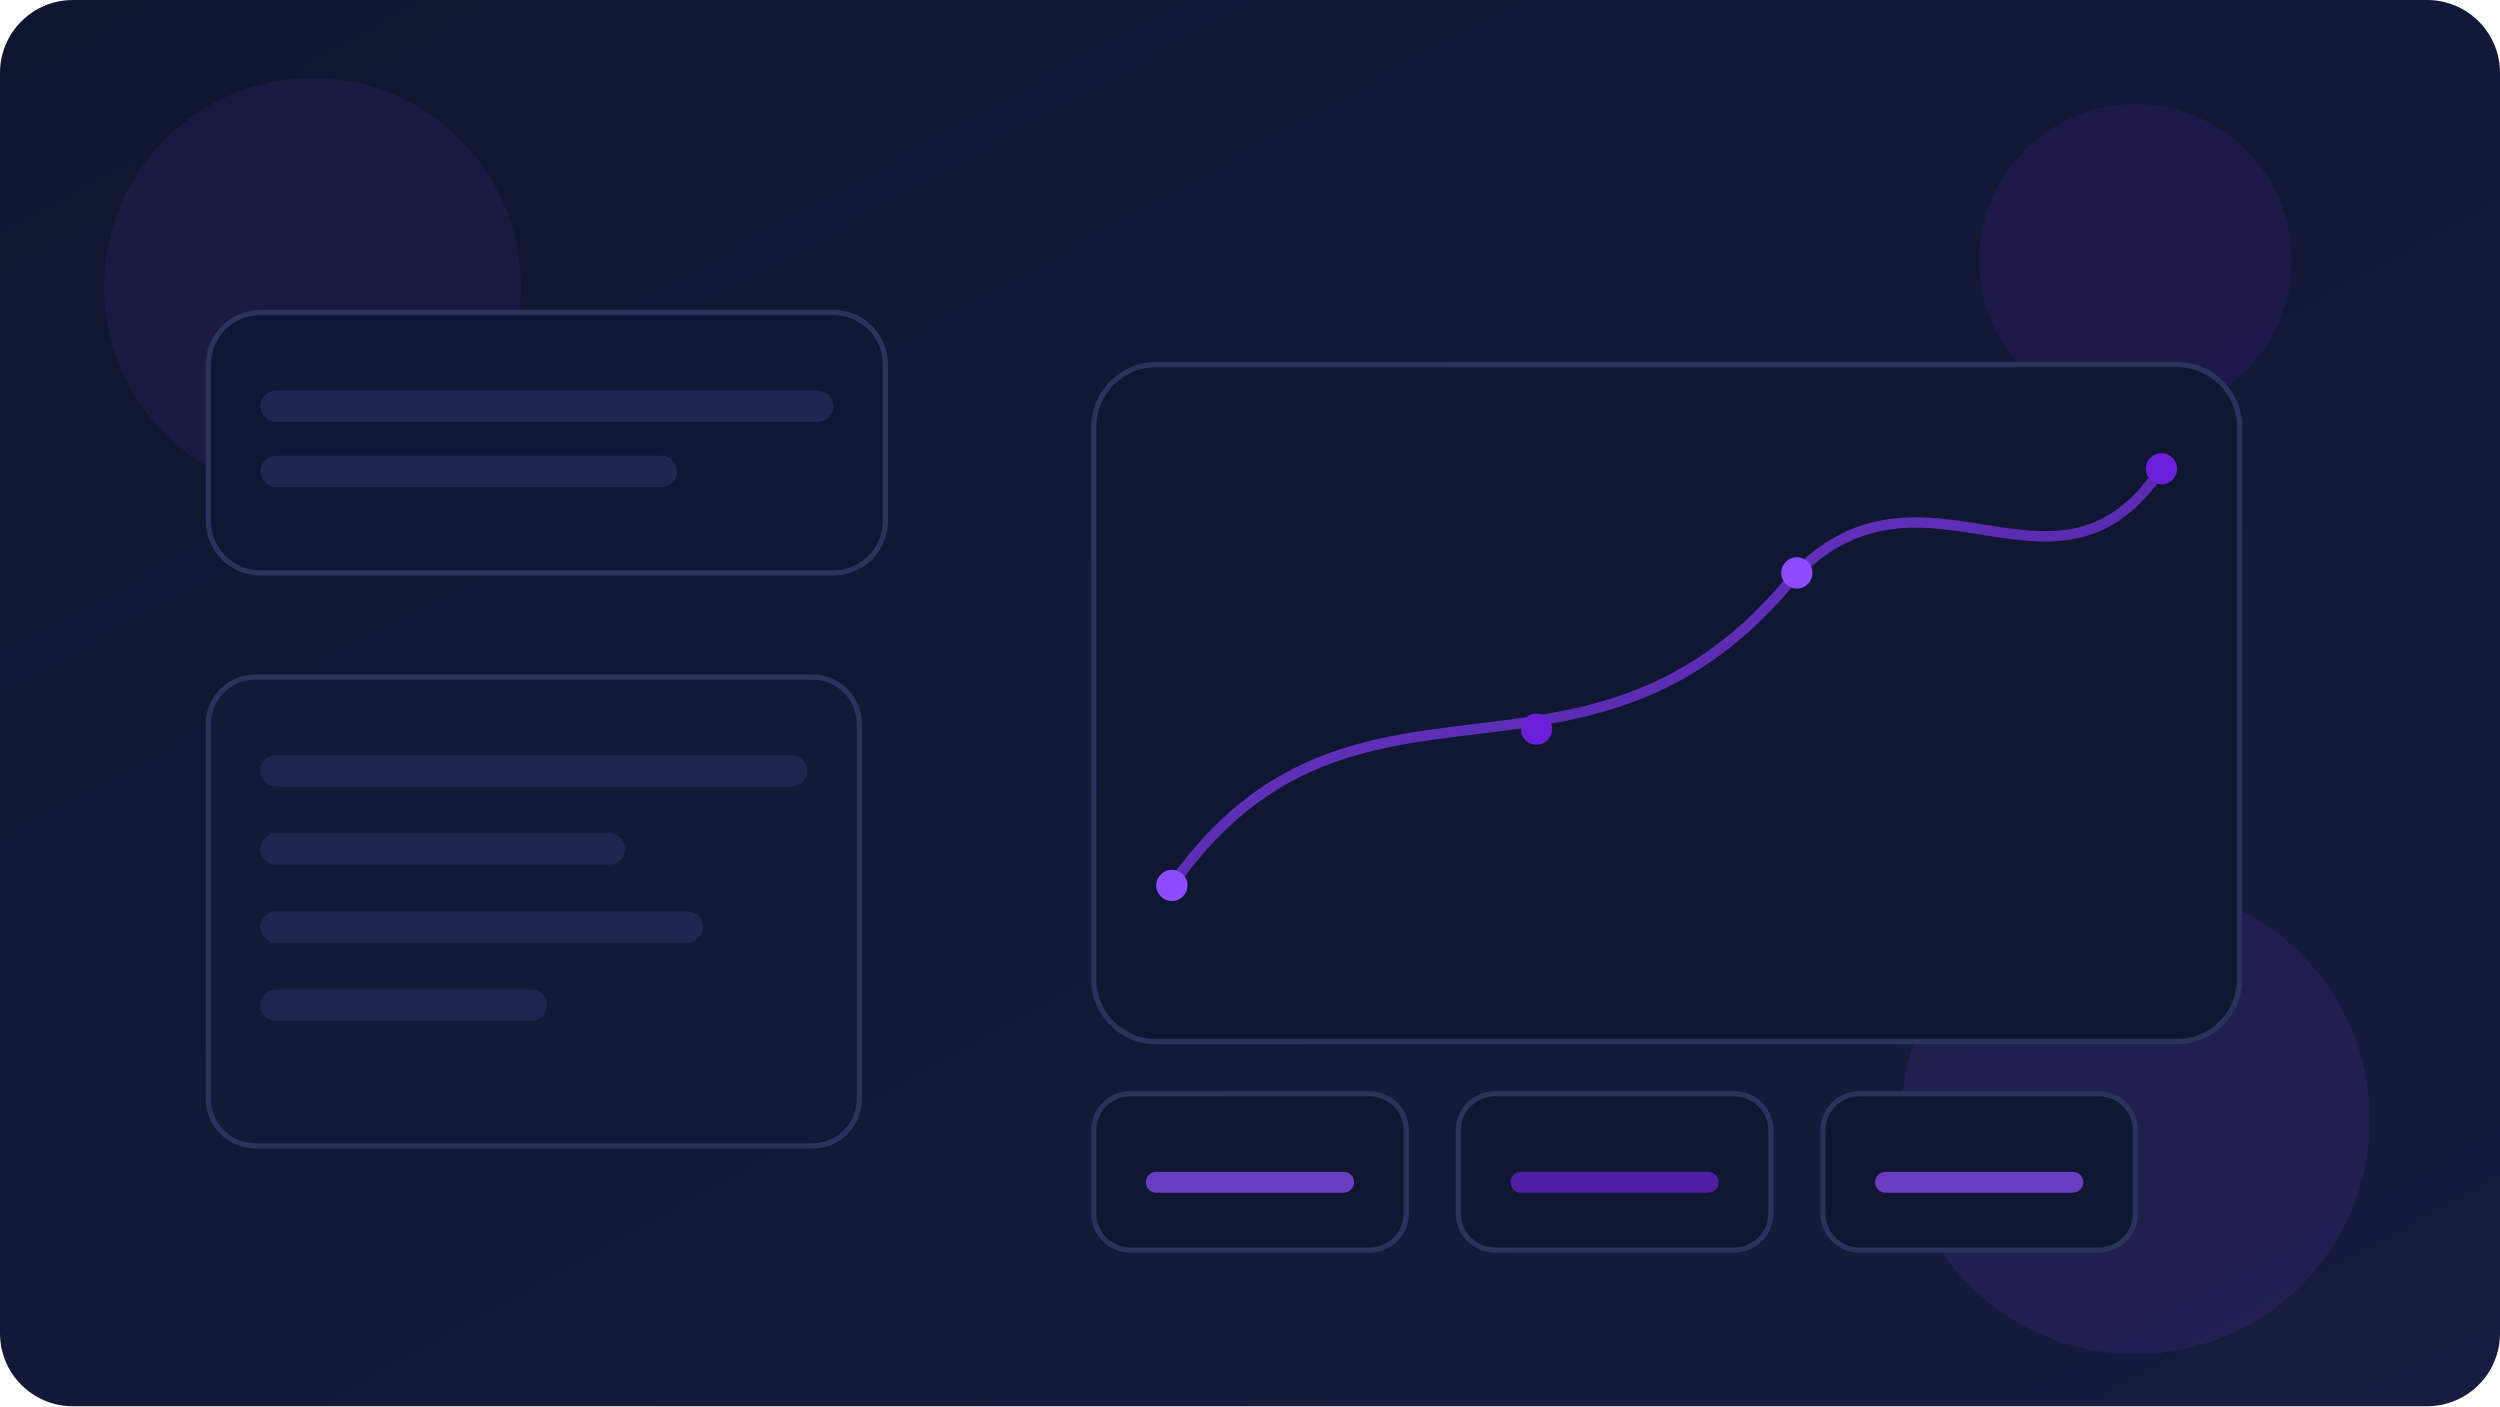
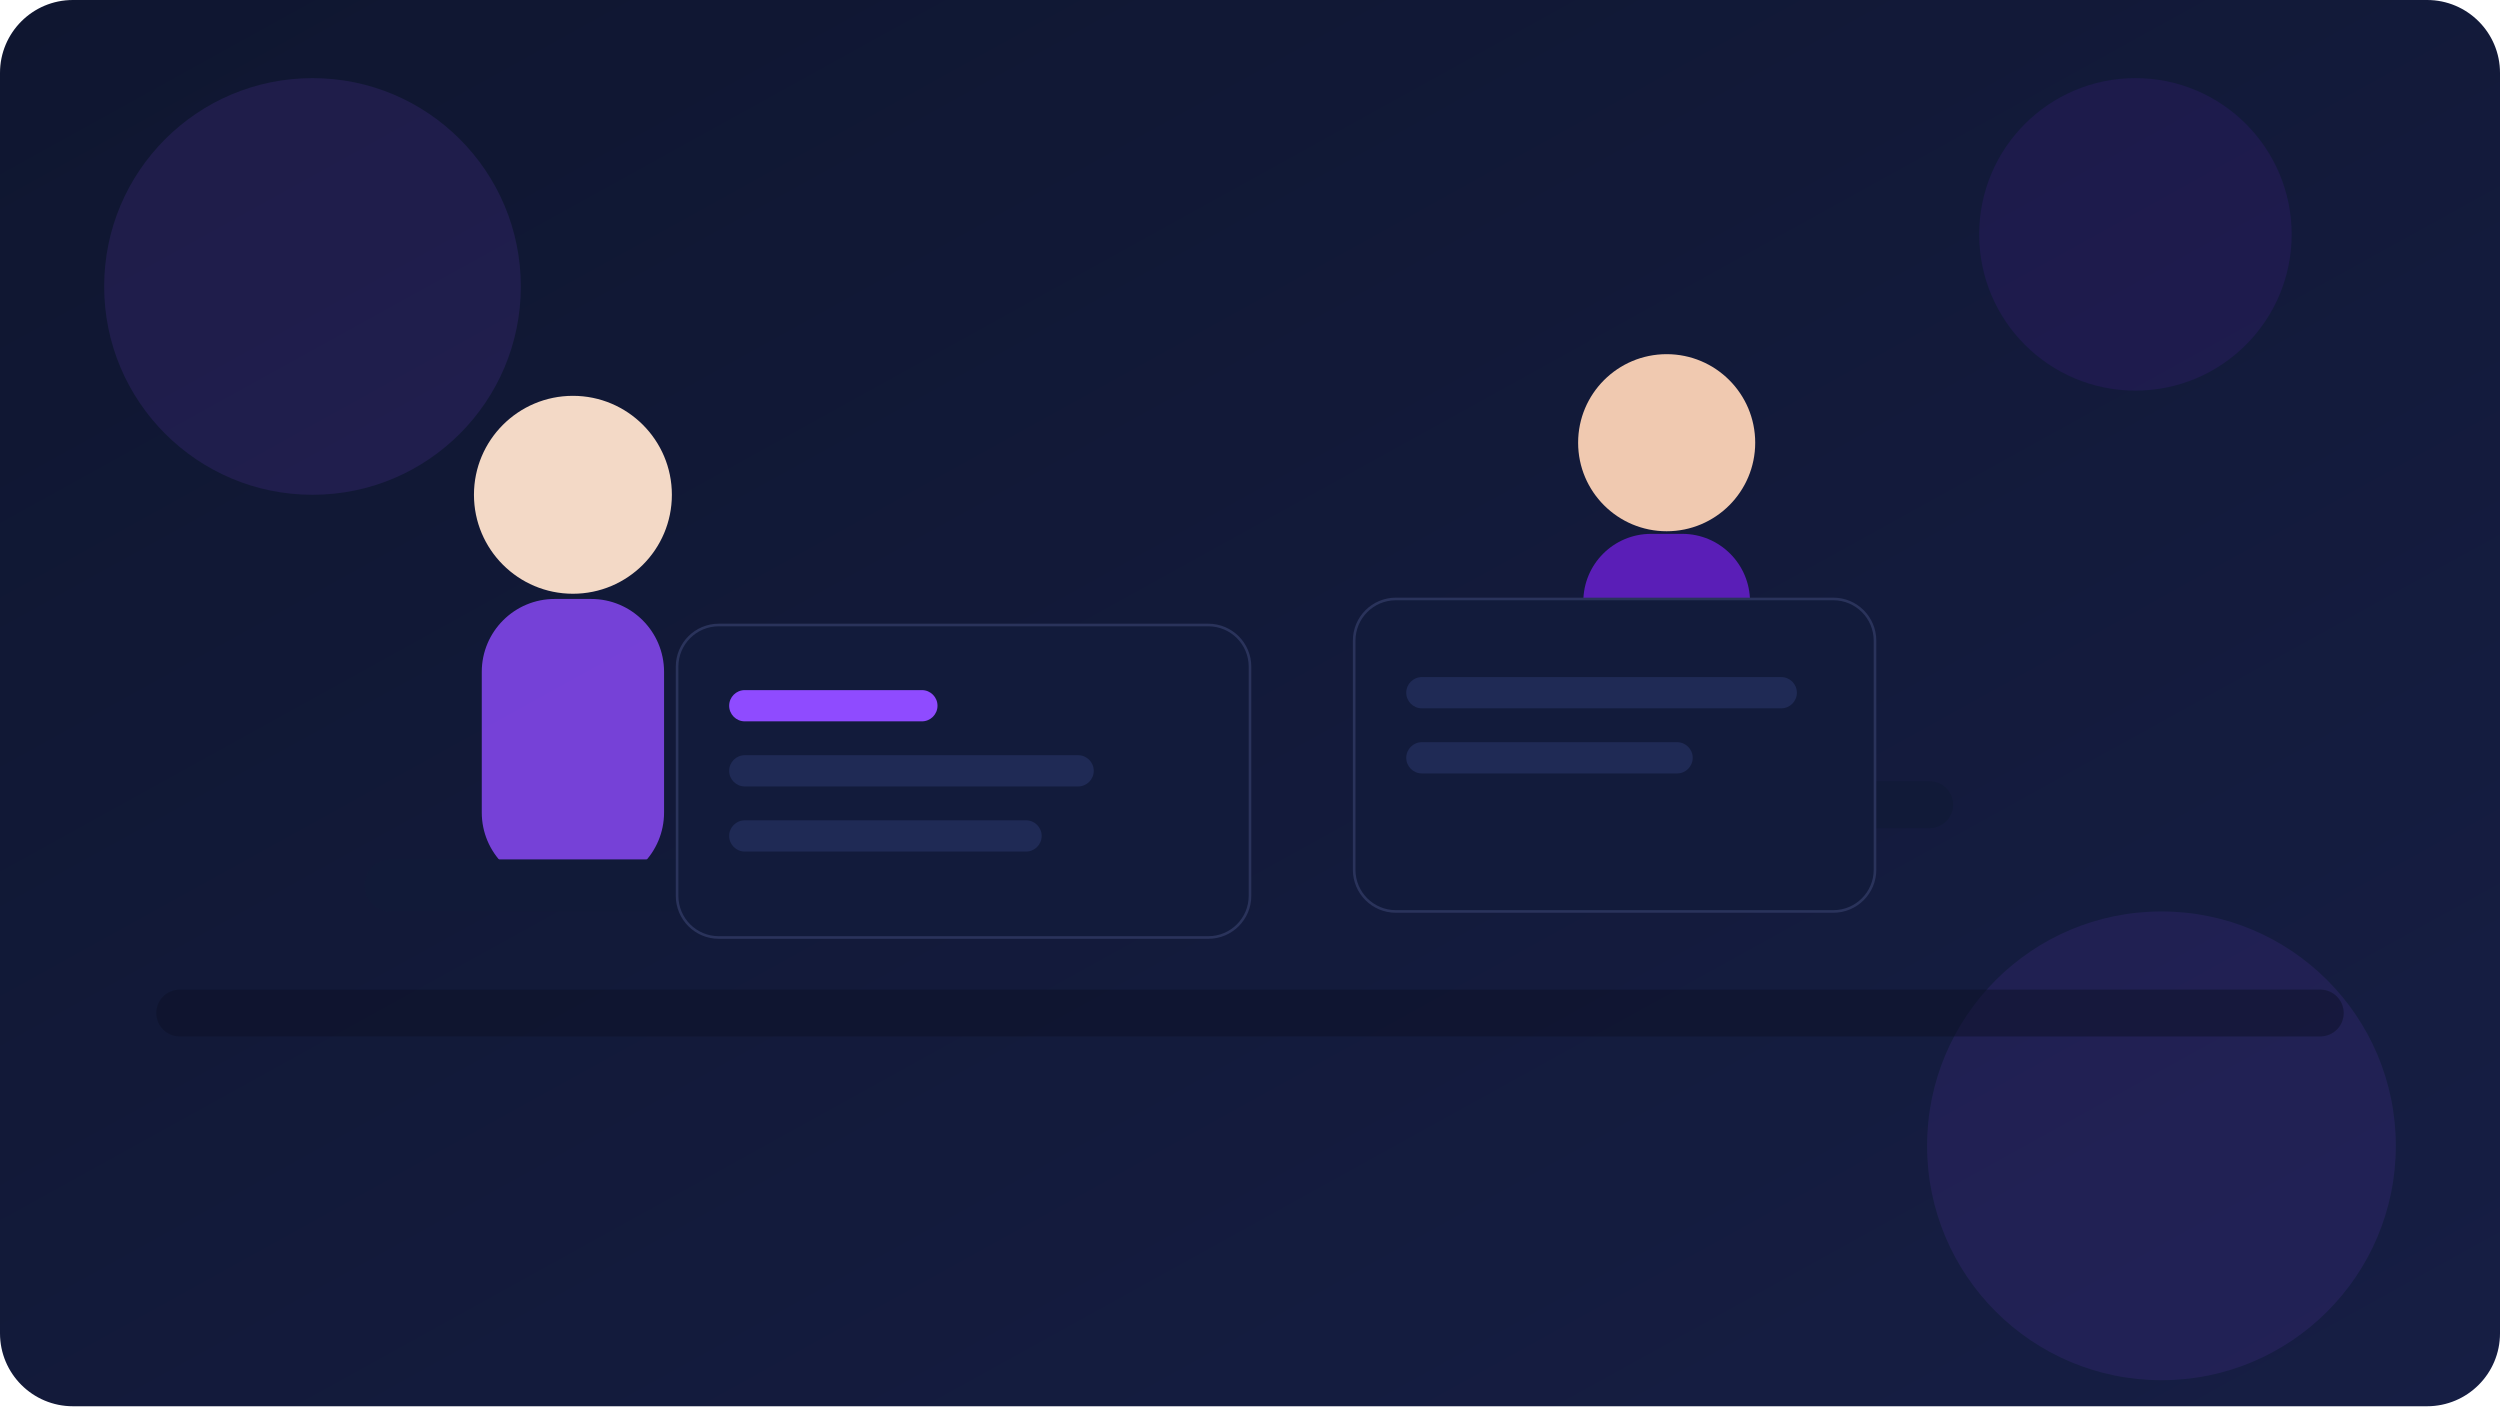
- <svg xmlns="http://www.w3.org/2000/svg" width="960" height="540" viewBox="0 0 960 540" role="img" aria-label="PMI program visual">
+ <svg xmlns="http://www.w3.org/2000/svg" width="960" height="540" viewBox="0 0 960 540" role="img" aria-label="Learning illustration">
  <defs>
-     <linearGradient id="bg" x1="0" x2="1" y1="0" y2="1">
+     <linearGradient id="bg" x1="0" y1="0" x2="1" y2="1">
      <stop offset="0%" stop-color="#0f1630" />
-       <stop offset="100%" stop-color="#151c3f" />
+       <stop offset="100%" stop-color="#161e44" />
    </linearGradient>
-     <linearGradient id="glow" x1="0" x2="1" y1="0" y2="1">
-       <stop offset="0%" stop-color="#8f4bff" stop-opacity="0.8" />
-       <stop offset="100%" stop-color="#6b1fd6" stop-opacity="0.6" />
+     <linearGradient id="glow" x1="0" y1="0" x2="1" y2="1">
+       <stop offset="0%" stop-color="#8f4bff" stop-opacity="0.9" />
+       <stop offset="100%" stop-color="#6b1fd6" stop-opacity="0.7" />
    </linearGradient>
  </defs>
  <rect width="960" height="540" rx="28" fill="url(#bg)" />
-   <circle cx="120" cy="110" r="80" fill="#8f4bff" opacity="0.08" />
-   <circle cx="820" cy="100" r="60" fill="#6b1fd6" opacity="0.12" />
-   <circle cx="820" cy="430" r="90" fill="#8f4bff" opacity="0.1" />
-   <rect x="80" y="260" width="250" height="180" rx="18" fill="#121a3a" stroke="#2a335b" stroke-width="2" />
-   <rect x="100" y="290" width="210" height="12" rx="6" fill="#1e2750" />
-   <rect x="100" y="320" width="140" height="12" rx="6" fill="#1e2750" />
-   <rect x="100" y="350" width="170" height="12" rx="6" fill="#1e2750" />
-   <rect x="100" y="380" width="110" height="12" rx="6" fill="#1e2750" />
-   <rect x="420" y="140" width="440" height="260" rx="24" fill="#101733" stroke="#2a335b" stroke-width="2" />
-   <path d="M450 340 C520 240, 610 320, 690 220 C740 170, 790 240, 830 180" stroke="url(#glow)" stroke-width="4" fill="none" />
-   <circle cx="450" cy="340" r="6" fill="#8f4bff" />
-   <circle cx="590" cy="280" r="6" fill="#6b1fd6" />
-   <circle cx="690" cy="220" r="6" fill="#8f4bff" />
-   <circle cx="830" cy="180" r="6" fill="#6b1fd6" />
-   <rect x="420" y="420" width="120" height="60" rx="14" fill="#101733" stroke="#2a335b" stroke-width="2" />
-   <rect x="560" y="420" width="120" height="60" rx="14" fill="#101733" stroke="#2a335b" stroke-width="2" />
-   <rect x="700" y="420" width="120" height="60" rx="14" fill="#101733" stroke="#2a335b" stroke-width="2" />
-   <rect x="440" y="450" width="80" height="8" rx="4" fill="#8f4bff" opacity="0.7" />
-   <rect x="580" y="450" width="80" height="8" rx="4" fill="#6b1fd6" opacity="0.7" />
-   <rect x="720" y="450" width="80" height="8" rx="4" fill="#8f4bff" opacity="0.7" />
-   <rect x="80" y="120" width="260" height="100" rx="20" fill="#0f1736" stroke="#2a335b" stroke-width="2" />
-   <rect x="100" y="150" width="220" height="12" rx="6" fill="#1e2750" />
-   <rect x="100" y="175" width="160" height="12" rx="6" fill="#1e2750" />
+   <circle cx="120" cy="110" r="80" fill="#8f4bff" opacity="0.12" />
+   <circle cx="820" cy="90" r="60" fill="#6b1fd6" opacity="0.12" />
+   <circle cx="830" cy="440" r="90" fill="#8f4bff" opacity="0.1" />
+   <rect x="60" y="380" width="840" height="18" rx="9" fill="#0b1026" opacity="0.5" />
+   <circle cx="220" cy="190" r="38" fill="#f3d9c6" />
+   <rect x="185" y="230" width="70" height="110" rx="28" fill="#8f4bff" opacity="0.8" />
+   <rect x="140" y="330" width="170" height="20" rx="10" fill="#111a38" />
+   <rect x="260" y="240" width="220" height="120" rx="16" fill="#121b3b" stroke="#2a335b" />
+   <rect x="280" y="265" width="80" height="12" rx="6" fill="#8f4bff" />
+   <rect x="280" y="290" width="140" height="12" rx="6" fill="#1f2a55" />
+   <rect x="280" y="315" width="120" height="12" rx="6" fill="#1f2a55" />
+   <circle cx="640" cy="170" r="34" fill="#f0c9b0" />
+   <rect x="608" y="205" width="64" height="100" rx="26" fill="#6b1fd6" opacity="0.8" />
+   <rect x="560" y="300" width="190" height="18" rx="9" fill="#111a38" />
+   <rect x="520" y="230" width="200" height="120" rx="16" fill="#121b3b" stroke="#2a335b" />
+   <rect x="540" y="260" width="150" height="12" rx="6" fill="#1f2a55" />
+   <rect x="540" y="285" width="110" height="12" rx="6" fill="#1f2a55" />
</svg>
